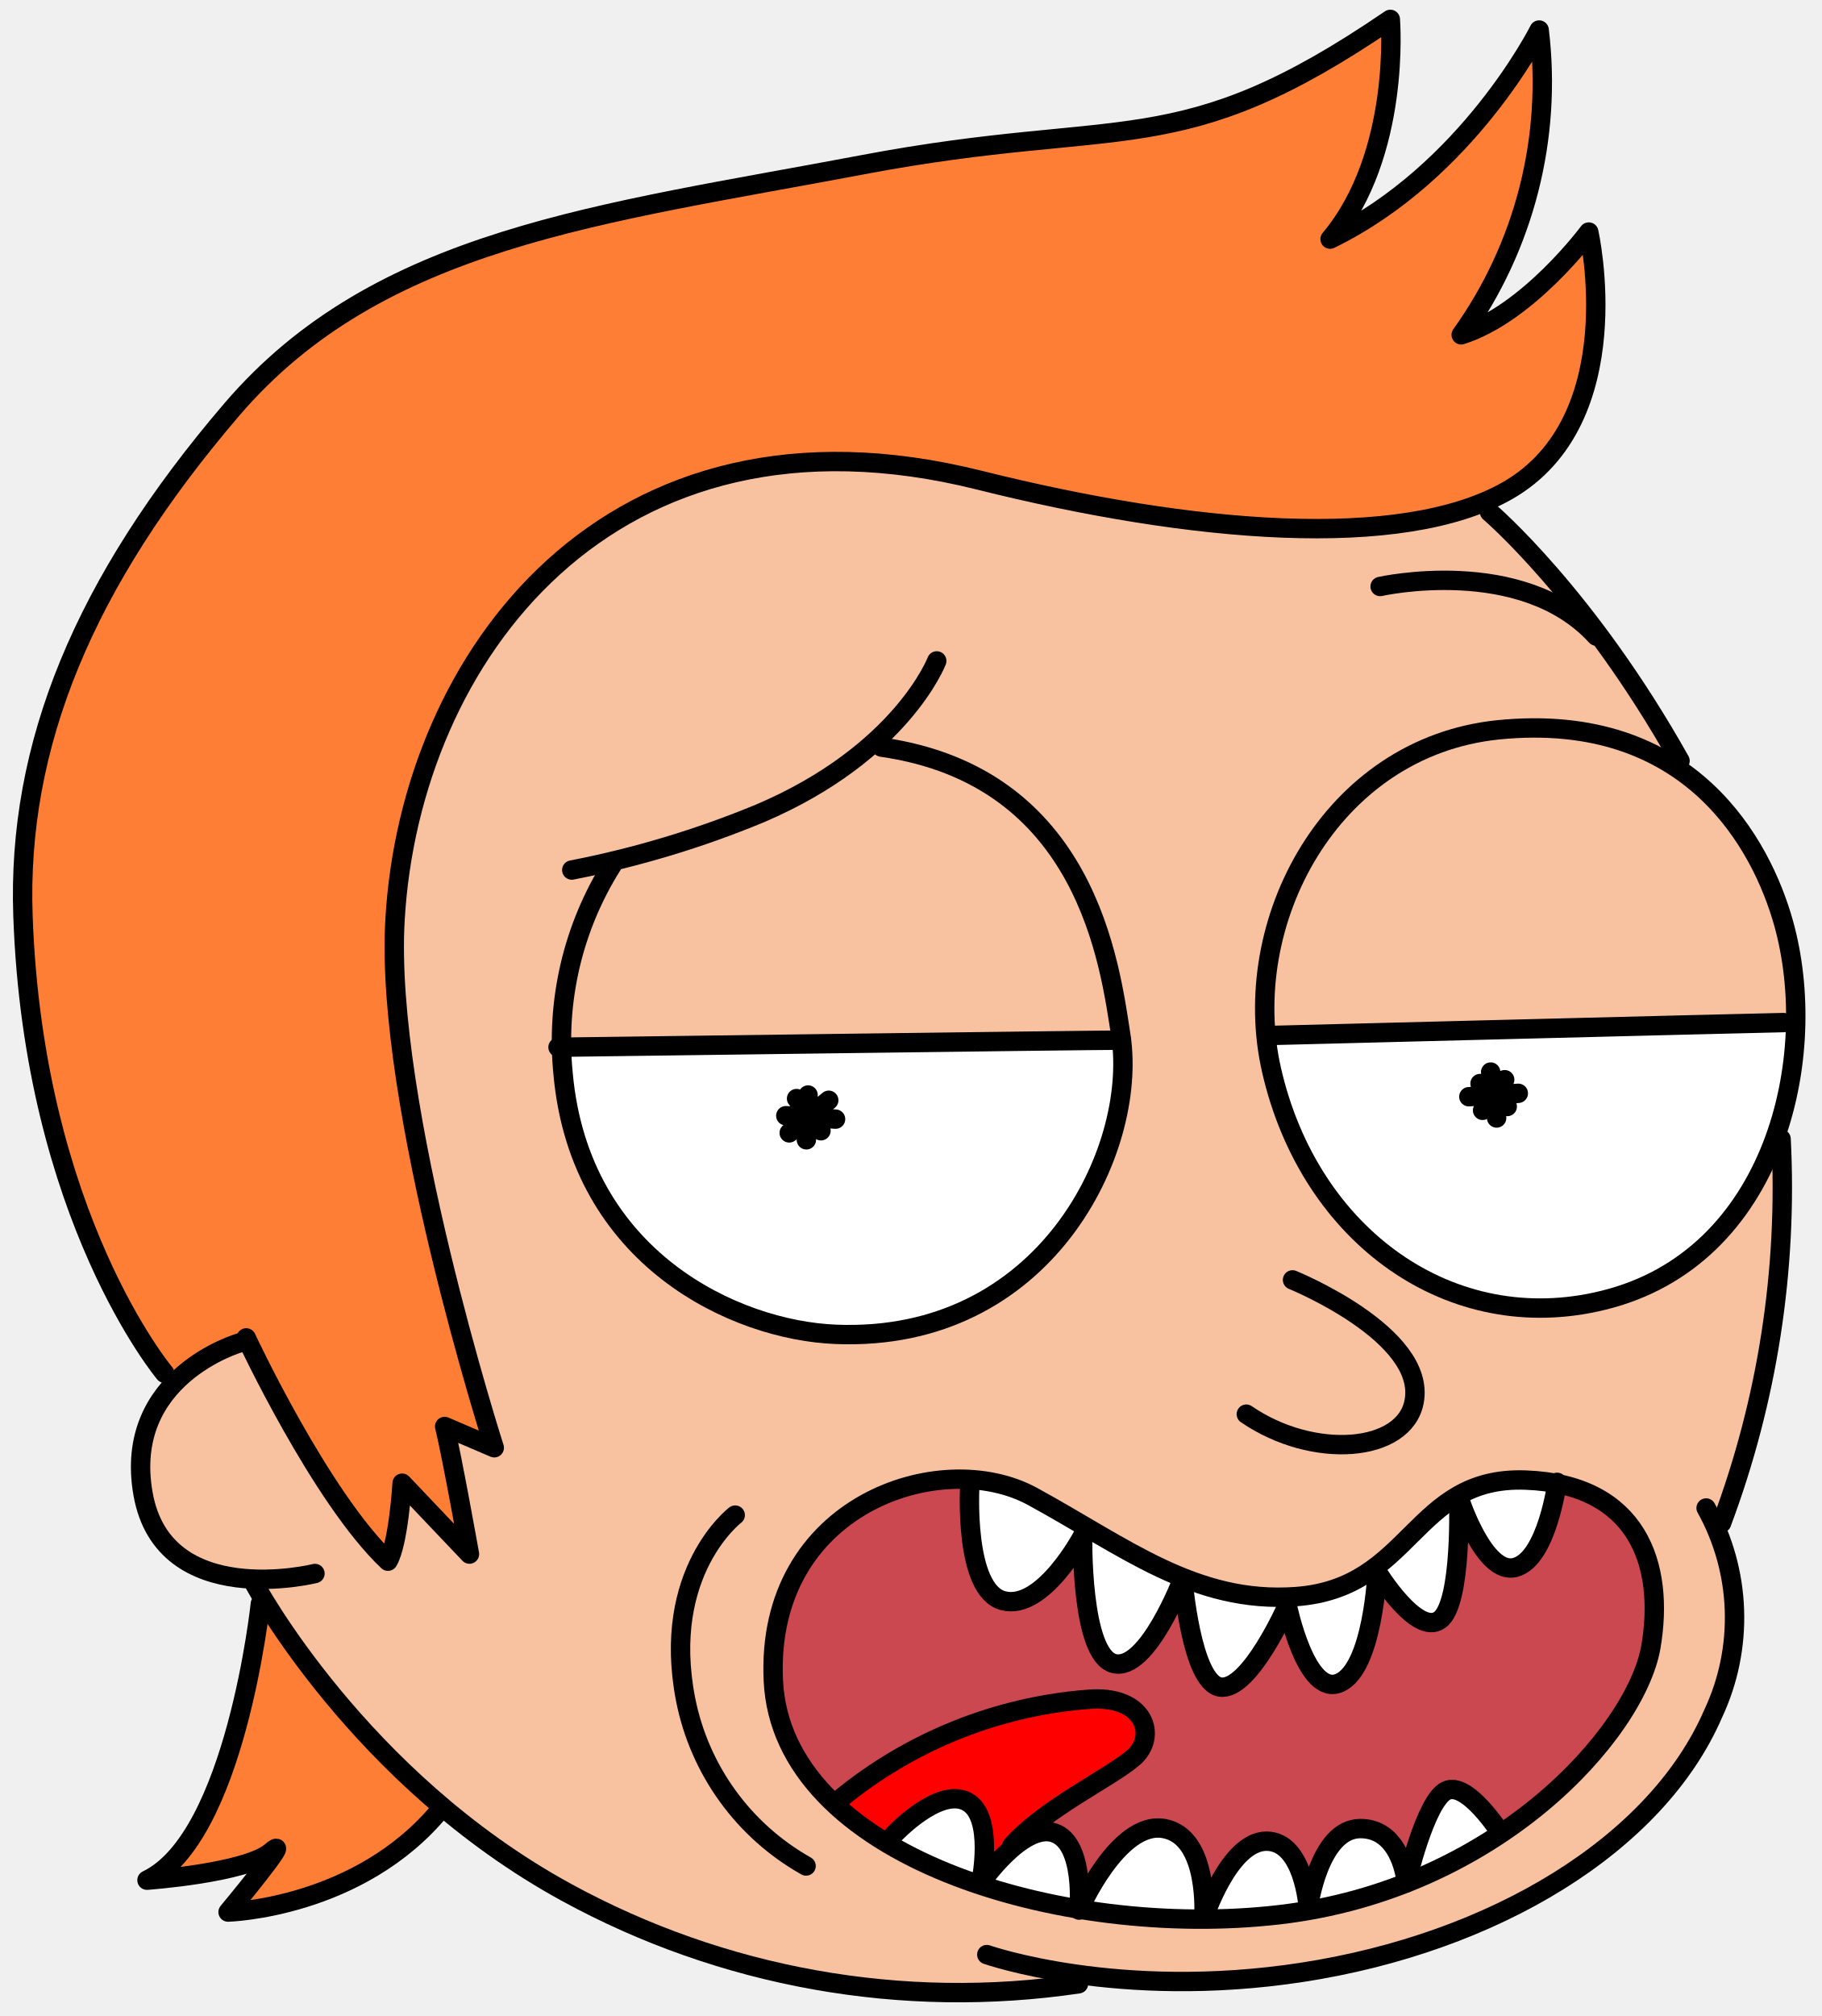
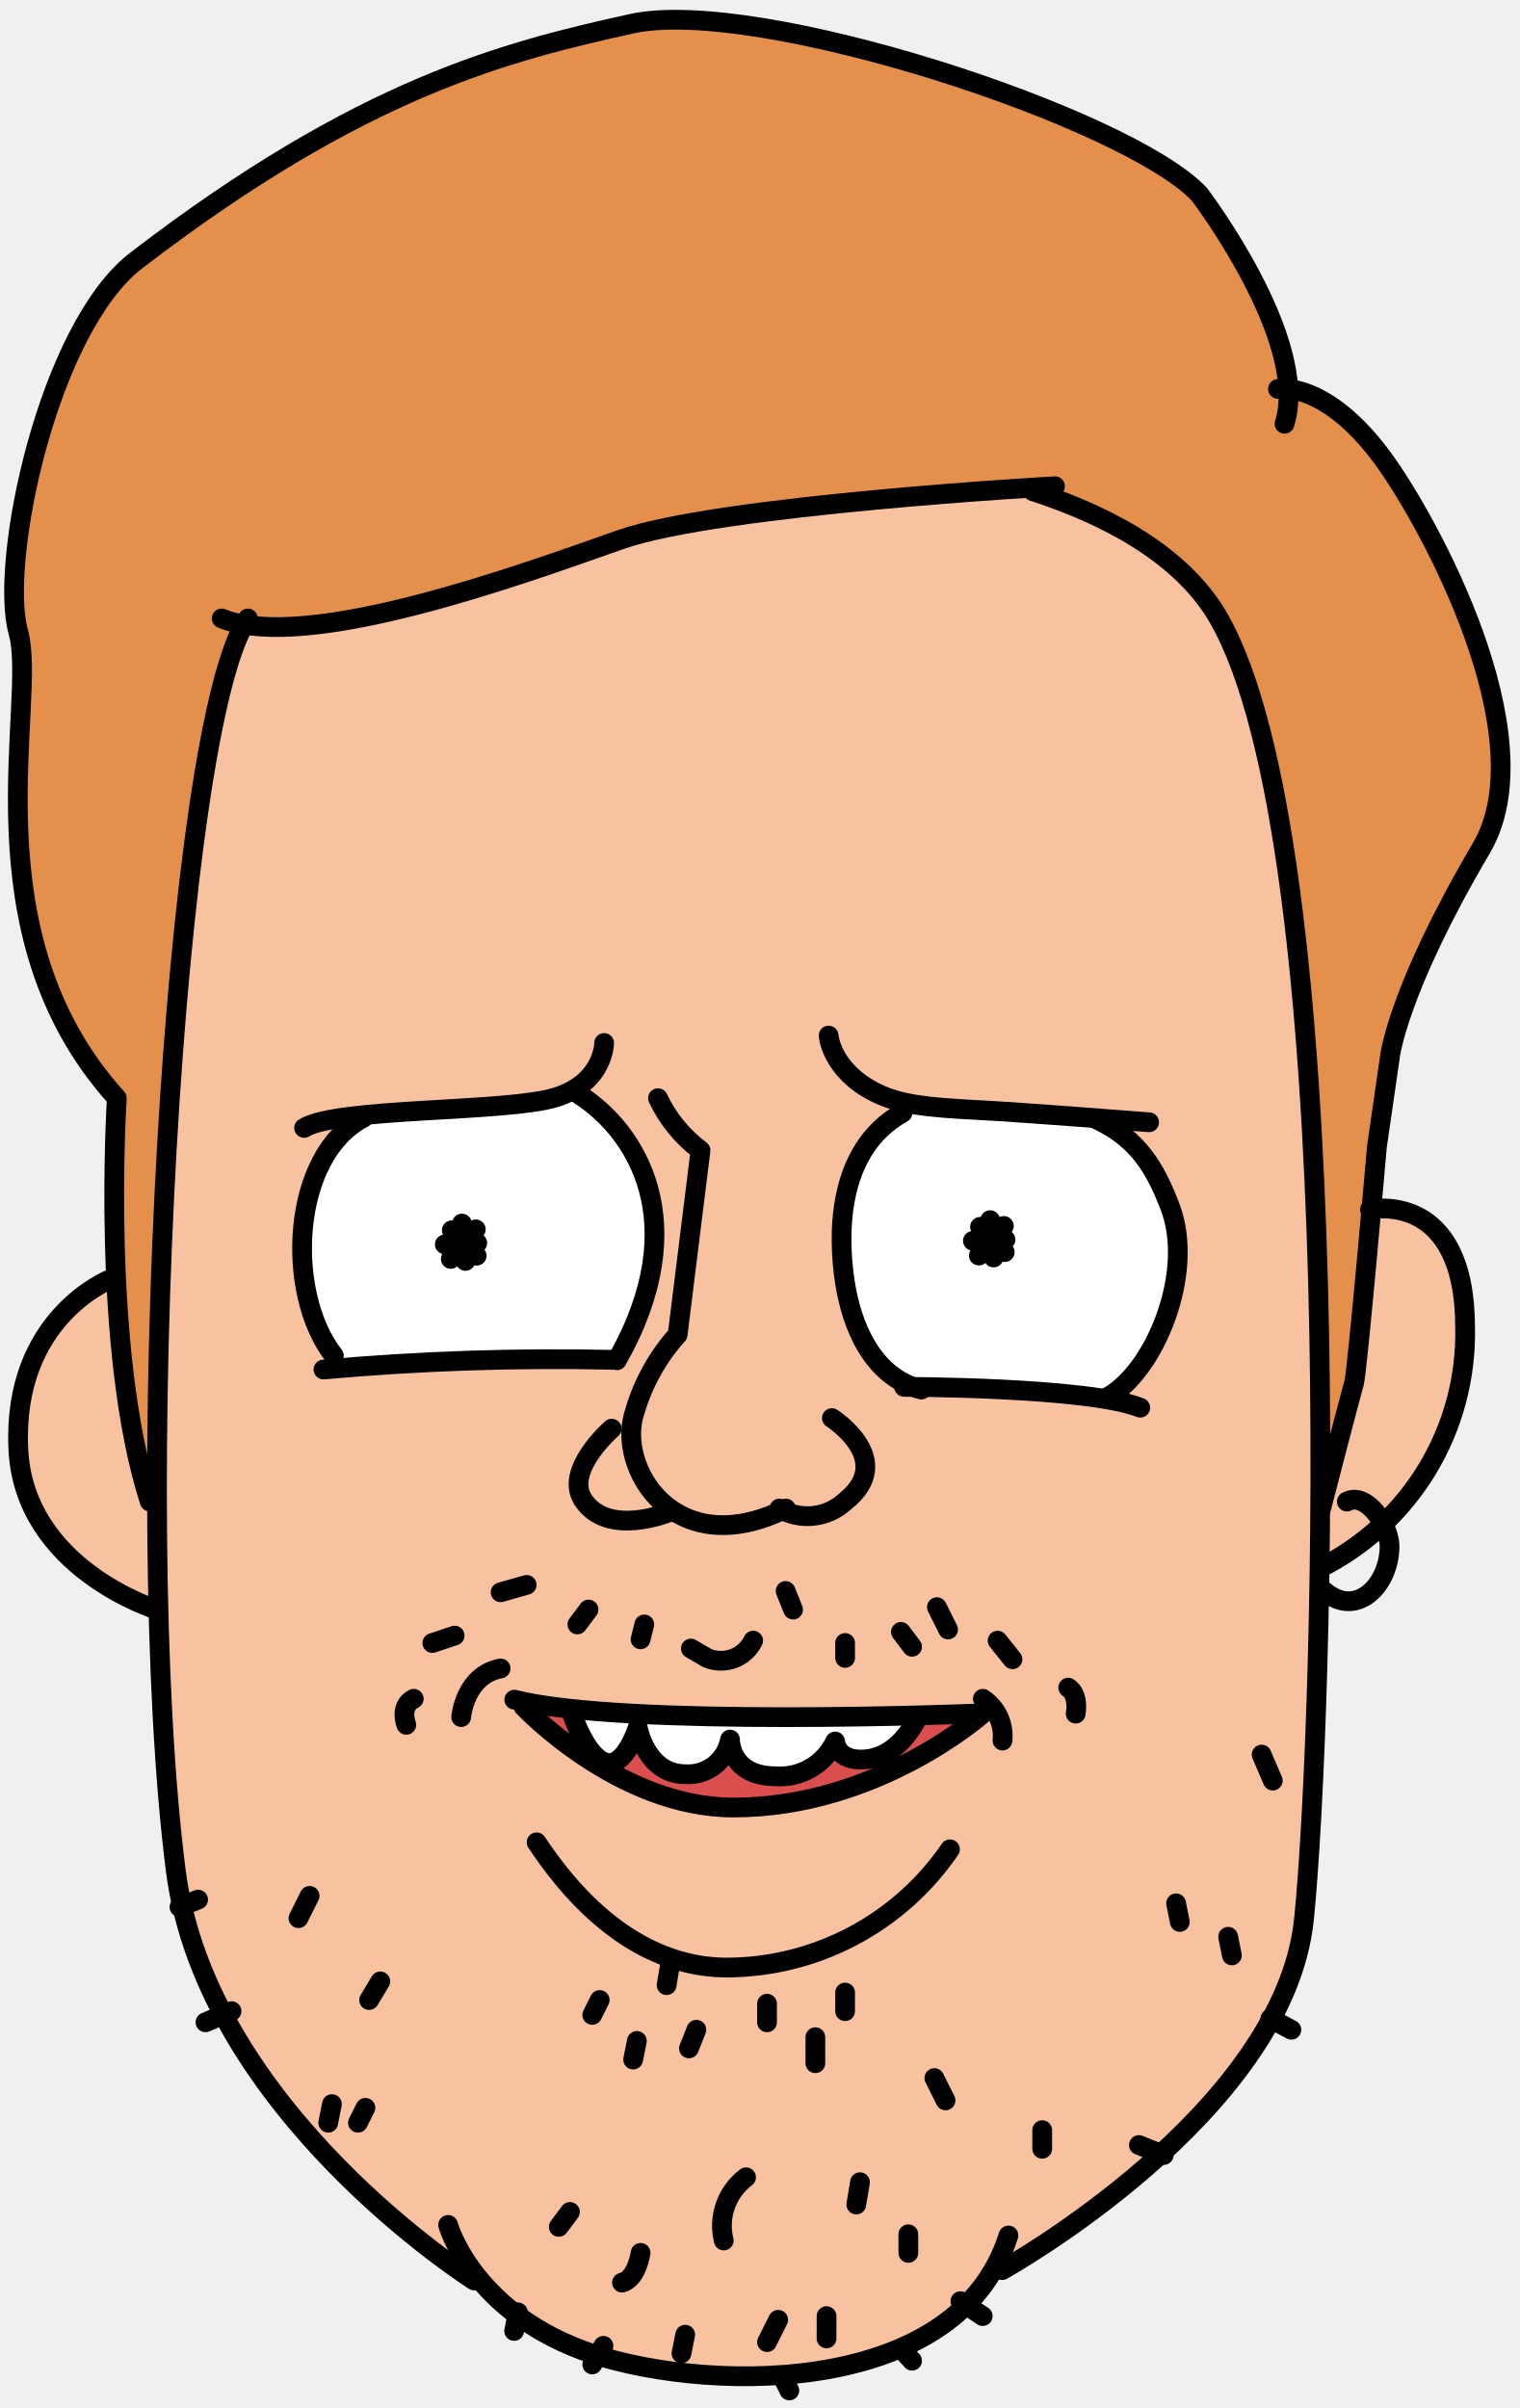
- <svg xmlns="http://www.w3.org/2000/svg" width="94" height="104" viewBox="0 0 94 104" fill="none">
-   <path d="M13.158 81.539C11.692 81.527 10.262 81.081 9.048 80.259C7.037 78.892 6.035 74.408 8.865 71.212C8.865 71.212 16.267 24.953 29.073 21.574C41.879 18.195 76.612 25.501 76.612 25.501C76.612 25.501 85.301 35.375 86.581 39.032C86.581 39.032 91.335 43.142 92.344 48.174C92.9 51.499 92.682 54.908 91.708 58.135C92.012 61.76 91.921 65.406 91.437 69.011C90.803 72.373 89.885 75.676 88.695 78.884C89.442 80.674 89.734 82.622 89.542 84.552C89.351 86.482 88.683 88.335 87.597 89.943C83.853 95.611 76.4 99.867 68.947 101.462C64.588 102.356 60.113 102.542 55.695 102.01C55.695 102.01 49.391 103.656 40.797 101.74C32.203 99.823 26.265 96.072 24.707 94.792C23.149 93.512 15.623 86.842 13.158 81.539Z" fill="#F8C2A0" />
-   <path d="M66.812 82.197C61.611 82.57 57.969 79.608 53.23 77.026C48.491 74.445 39.429 77.458 39.861 86.534C40.292 95.611 54.737 99.904 65.949 98.609C77.16 97.315 84.343 89.262 85.14 84.808C85.871 80.559 84.489 76.397 78.674 76.185C72.86 75.973 72.845 81.766 66.812 82.197Z" fill="#CB4850" />
-   <path d="M8.843 71.213C6.698 68.315 5.004 65.11 3.819 61.705C2.188 56.585 1.361 53.294 1.091 48.906C0.671 43.517 1.712 38.116 4.104 33.269C6.942 27.784 8.112 25.407 10.503 22.942C12.895 20.477 14.892 17.457 18.819 15.446C22.921 13.49 27.212 11.958 31.625 10.874C34.185 10.326 44.973 8.498 46.436 8.132C47.898 7.766 56.382 7.123 57.223 6.94C58.065 6.757 63.623 6.026 64.625 4.928C65.627 3.831 71.668 1.001 71.668 1.001C71.72 3.083 71.566 5.166 71.207 7.218C70.701 8.912 69.931 10.517 68.925 11.972C68.925 11.972 73.131 9.865 74.667 7.854C76.203 5.843 79.333 1.55 79.333 1.55C79.333 1.55 79.794 6.026 79.15 8.768C78.506 11.511 75.493 17.362 75.493 17.362C75.493 17.362 80.064 14.802 81.805 12.242C81.805 12.242 83.18 17.632 81.622 20.836C80.064 24.039 77.234 26.409 70.651 27.14C64.069 27.872 56.382 25.868 54.664 25.59C52.945 25.312 45.412 23.125 40.49 23.944C35.568 24.763 29.885 26.416 25.226 32.903C20.567 39.391 20.201 48.445 20.472 51.188C20.743 53.93 23.58 68.097 23.58 68.097L25.409 74.497L23.032 73.677L24.129 79.982L20.75 76.603L20.018 80.26C18.44 78.79 17.084 77.097 15.996 75.235C14.263 72.222 12.617 69.114 12.617 69.114L8.843 71.213Z" fill="#FF7E35" />
-   <path d="M28.912 54.149L58.043 53.783C58.043 53.783 58.043 59.758 54.876 63.781C51.709 67.804 43.049 71.095 35.736 66.582C33.623 65.274 31.885 63.441 30.689 61.263C29.493 59.084 28.881 56.634 28.912 54.149Z" fill="white" />
-   <path d="M65.239 53.659L92.541 52.686C92.541 52.686 92.454 59.195 89.857 62.194C86.69 65.851 82.053 69.873 73.16 65.975C66.57 63.079 65.239 53.659 65.239 53.659Z" fill="white" />
-   <path d="M50.063 76.273C51.221 76.339 52.347 76.672 53.354 77.246C54.817 78.16 58.598 80.537 59.695 80.961C60.792 81.385 64.574 82.482 66.153 82.482C67.953 82.371 69.675 81.713 71.09 80.595C72.37 79.557 74.257 77.487 75.296 77.063C76.334 76.639 78.645 75.966 80.232 76.456C80.057 77.591 79.793 78.711 79.442 79.805C79.105 80.35 78.587 80.758 77.98 80.961C77.98 80.961 76.393 80.471 75.603 78.094L75.361 78.767C75.361 78.767 75.054 83.397 74.264 83.645C73.475 83.894 71.215 81.268 71.215 81.268C71.215 81.268 70.666 84.742 70.176 85.598C69.686 86.454 69.079 87.119 68.223 86.695C67.368 86.271 66.336 83.097 66.336 83.097C65.739 84.316 65.002 85.462 64.142 86.512C63.983 86.689 63.779 86.819 63.552 86.889C63.325 86.96 63.083 86.967 62.852 86.911C62.621 86.855 62.41 86.737 62.24 86.57C62.071 86.403 61.95 86.194 61.889 85.964C61.648 85.232 60.917 82.065 60.917 82.065C60.495 82.936 60.006 83.772 59.454 84.567C58.964 85.115 57.867 86.395 56.953 85.481C56.038 84.567 55.731 79.813 55.731 79.813C55.731 79.813 54.452 81.7 53.479 82.131C52.506 82.563 51.526 82.987 50.612 81.524C49.697 80.061 50.063 76.273 50.063 76.273Z" fill="white" />
-   <path d="M43.174 92.912C44.543 91.901 45.966 90.966 47.438 90.111C49.87 89.019 52.431 88.24 55.059 87.792C56.887 87.609 58.408 87.792 58.774 88.582C58.89 88.792 58.961 89.024 58.984 89.263C59.007 89.502 58.98 89.743 58.906 89.971C58.832 90.199 58.712 90.41 58.554 90.59C58.395 90.77 58.201 90.915 57.984 91.018C56.828 91.749 53.72 93.702 52.989 94.674C52.233 95.579 51.419 96.434 50.553 97.234C50.553 97.234 44.512 95.106 43.174 92.912Z" fill="#FF0000" />
-   <path d="M45.675 94.981C45.675 94.981 47.079 93.153 48.111 92.97C49.142 92.787 50.305 92.787 50.546 93.826C50.686 94.672 50.706 95.534 50.605 96.386L51.094 96.51C51.094 96.51 52.067 94.989 52.981 94.682C53.896 94.374 55.051 94.682 55.3 95.596C55.48 96.42 55.603 97.256 55.666 98.097C55.666 98.097 57.07 95.596 57.86 95.113C58.65 94.63 60.054 93.65 61.209 95.055C61.925 96.066 62.268 97.293 62.182 98.529C62.656 97.624 63.186 96.749 63.769 95.91C64.318 95.237 65.598 94.389 66.512 95.545C67.081 96.331 67.418 97.261 67.484 98.229C67.484 98.229 68.216 94.996 69.371 94.572C69.834 94.368 70.357 94.349 70.834 94.519C71.31 94.689 71.703 95.035 71.931 95.486C72.267 95.929 72.477 96.455 72.538 97.007C72.538 97.007 73.211 95.055 73.394 94.206C73.577 93.358 74.367 92.319 74.981 92.378C75.596 92.436 77.358 94.513 77.358 94.513C74.963 95.968 72.405 97.134 69.737 97.987C65.897 99.088 61.874 99.399 57.911 98.902C54.327 98.331 50.853 97.966 45.675 94.981Z" fill="white" />
-   <path d="M8.309 96.568C9.482 95.337 10.468 93.94 11.235 92.421C11.966 90.593 13.553 82.307 13.553 82.307C13.553 82.307 18.549 90.352 22.571 93.277C21.525 94.8 20.094 96.019 18.424 96.81C16.367 97.692 14.191 98.266 11.966 98.514L14.16 95.588C12.314 96.369 10.309 96.704 8.309 96.568Z" fill="#FF7E35" />
-   <path d="M91.905 58.757C92.249 65.502 91.204 72.246 88.833 78.57" stroke="black" stroke-linecap="round" stroke-linejoin="round" />
-   <path d="M66.856 82.365C61.656 82.738 58.013 79.776 53.274 77.195C48.535 74.613 39.473 77.626 39.905 86.702C40.336 95.779 54.781 100.072 65.993 98.777C77.205 97.483 84.387 89.43 85.184 84.976C85.915 80.727 84.533 76.566 78.719 76.353C72.904 76.141 72.889 81.934 66.856 82.365Z" stroke="black" stroke-linecap="round" stroke-linejoin="round" />
-   <path d="M43.371 92.787C46.993 89.825 51.433 88.039 56.097 87.668C59.103 87.389 59.754 89.606 58.467 90.688C57.179 91.77 53.939 93.277 52.213 95.215" stroke="black" stroke-linecap="round" stroke-linejoin="round" />
-   <path d="M50.041 76.653C50.041 76.653 49.719 82.043 51.767 82.577C53.815 83.111 55.863 79.235 55.863 79.235C55.863 79.235 55.753 85.378 57.479 85.817C59.205 86.256 61.034 81.429 61.034 81.429C61.034 81.429 61.465 86.819 62.972 87.031C64.479 87.243 66.424 82.826 66.424 82.826C66.424 82.826 67.397 87.572 69.123 86.812C70.849 86.051 71.061 81.085 71.061 81.085C71.061 81.085 73.109 84.427 74.294 83.564C75.478 82.701 75.266 77.202 75.266 77.202C75.266 77.202 76.561 81.297 78.192 80.858C79.823 80.42 80.349 76.47 80.349 76.47" stroke="black" stroke-linecap="round" stroke-linejoin="round" />
-   <path d="M77.416 94.543C77.416 94.543 75.691 91.844 74.615 92.385C73.54 92.926 72.567 97.132 72.567 97.132C72.567 97.132 72.348 94.331 70.198 94.331C68.048 94.331 67.507 98.426 67.507 98.426C67.507 98.426 67.287 94.982 65.349 94.982C63.411 94.982 62.116 98.968 62.116 98.968C62.116 98.968 62.438 94.762 60.068 94.331C57.699 93.899 55.68 98.536 55.68 98.536C55.68 98.536 56.002 95.084 54.386 94.55C52.769 94.016 50.612 97.139 50.612 97.139C50.612 97.139 51.343 93.687 49.88 92.934C48.418 92.18 46.106 94.66 46.106 94.66" stroke="black" stroke-linecap="round" stroke-linejoin="round" />
-   <path d="M37.937 78.16C37.937 78.16 34.097 81.085 35.377 87.668C35.731 89.464 36.47 91.163 37.543 92.646C38.616 94.13 39.998 95.363 41.594 96.261" stroke="black" stroke-linecap="round" stroke-linejoin="round" />
-   <path d="M88.036 77.794C88.933 79.406 89.434 81.209 89.497 83.052C89.561 84.896 89.185 86.729 88.402 88.399C85.476 95.164 77.087 100.225 67.192 101.746C57.684 103.209 50.919 100.832 50.919 100.832" stroke="black" stroke-linecap="round" stroke-linejoin="round" />
-   <path d="M12.368 69.274C12.368 69.274 6.313 71.007 7.381 77.063C8.448 83.119 16.252 81.173 16.252 81.173" stroke="black" stroke-linecap="round" stroke-linejoin="round" />
-   <path d="M45.485 38.541C56.09 40.055 57.267 49.731 57.845 53.476C58.708 59.327 53.947 69.274 43.13 68.835C37.937 68.63 29.929 64.937 29.058 55.414C28.674 51.637 29.565 47.839 31.589 44.627" stroke="black" stroke-linecap="round" stroke-linejoin="round" />
-   <path d="M65.612 55.202C63.879 47.625 68.64 38.534 77.314 37.649C87.283 36.654 90.918 43.654 92.029 47.603C93.975 54.529 91.598 64.914 82.726 67.079C74.908 69.01 67.58 63.81 65.612 55.202Z" stroke="black" stroke-linecap="round" stroke-linejoin="round" />
-   <path d="M66.695 66.026C66.695 66.026 73.621 68.842 72.97 72.302C72.48 74.934 67.777 75.329 64.31 72.953" stroke="black" stroke-linecap="round" stroke-linejoin="round" />
-   <path d="M41.697 56.489L41.609 58.8" stroke="black" stroke-linecap="round" stroke-linejoin="round" />
-   <path d="M43.115 57.733L40.548 57.557" stroke="black" stroke-linecap="round" stroke-linejoin="round" />
-   <path d="M42.764 56.76L40.724 58.442" stroke="black" stroke-linecap="round" stroke-linejoin="round" />
-   <path d="M42.362 58.332L41.104 56.672" stroke="black" stroke-linecap="round" stroke-linejoin="round" />
-   <path d="M77.227 57.674L76.919 55.305" stroke="black" stroke-linecap="round" stroke-linejoin="round" />
-   <path d="M78.345 56.401L75.793 56.577" stroke="black" stroke-linecap="round" stroke-linejoin="round" />
-   <path d="M77.643 55.699L76.502 57.279" stroke="black" stroke-linecap="round" stroke-linejoin="round" />
-   <path d="M76.371 55.897L77.775 57.082" stroke="black" stroke-linecap="round" stroke-linejoin="round" />
-   <path d="M55.651 102.339C46.564 103.685 37.286 102.028 29.227 97.621C18.512 91.77 13.136 81.714 13.136 81.714" stroke="black" stroke-linecap="round" stroke-linejoin="round" />
-   <path d="M76.861 26.416C76.861 26.416 81.892 30.694 86.69 39.251" stroke="black" stroke-linecap="round" stroke-linejoin="round" />
-   <path d="M28.795 54.024C28.795 54.024 56.163 53.659 57.867 53.659" stroke="black" stroke-linecap="round" stroke-linejoin="round" />
-   <path d="M65.546 53.417C65.546 53.417 88.994 52.817 92.022 52.752" stroke="black" stroke-linecap="round" stroke-linejoin="round" />
-   <path d="M48.337 34.095C48.337 34.095 46.516 38.849 39.224 41.957C36.091 43.256 32.834 44.236 29.504 44.883" stroke="black" stroke-linecap="round" stroke-linejoin="round" />
-   <path d="M71.215 30.255C71.215 30.255 78.528 28.609 82.368 32.815" stroke="black" stroke-linecap="round" stroke-linejoin="round" />
-   <path d="M12.705 69.018C12.705 69.018 16.545 77.246 20.019 80.537C20.567 79.623 20.75 76.514 20.75 76.514L24.224 80.171C24.224 80.171 23.31 75.051 22.944 73.589L25.504 74.686C25.504 74.686 19.814 56.95 20.384 47.442C21.16 33.934 31.413 19.986 50.532 24.77C61.502 27.512 72.304 28.427 77.775 25.318C84.175 21.661 81.981 11.971 81.981 11.971C81.981 11.971 78.872 16.176 75.398 17.273C78.66 12.72 80.095 7.109 79.421 1.549C79.421 1.549 75.764 8.862 68.633 12.336C72.312 7.948 71.741 1 71.741 1C60.771 8.497 58.05 5.937 44.52 8.497C30.989 11.056 19.55 12.27 11.973 21.113C4.294 30.072 0.871 38.483 1.186 47.259C1.734 62.801 8.5 70.846 8.5 70.846" stroke="black" stroke-linecap="round" stroke-linejoin="round" />
-   <path d="M13.436 82.731C13.436 82.731 12.156 94.799 7.585 96.993C7.585 96.993 12.705 96.627 13.985 95.53C15.265 94.433 11.769 98.638 11.769 98.638C11.769 98.638 18.534 98.456 22.739 93.336" stroke="black" stroke-linecap="round" stroke-linejoin="round" />
+ <svg xmlns="http://www.w3.org/2000/svg" width="77" height="122" viewBox="0 0 77 122" fill="none">
+   <path d="M9.973 99.512C8.828 96.882 8.466 93.86 8.338 89.964C8.21 86.068 8.21 68.614 8.089 65.721C7.969 62.827 8.625 51.282 9.092 48.644C9.559 46.006 10.35 39.224 10.727 37.34C11.104 35.456 12.234 31.688 12.234 31.688C12.234 31.688 15.754 32.193 18.014 31.439C20.275 30.686 25.302 29.306 25.302 29.306C27.008 28.968 28.688 28.508 30.328 27.927C32.01 27.159 33.782 26.609 35.603 26.292C37.352 26.036 44.797 25.282 44.797 25.282L52.462 24.777C52.462 24.777 57.36 26.79 58.242 27.543C59.123 28.297 62.01 30.686 62.635 32.818C63.261 34.951 64.519 39.849 64.896 41.108C65.501 44.517 65.921 47.956 66.154 51.41C66.154 52.668 66.659 60.453 66.659 60.453L67.036 73.89L66.787 83.814C66.787 83.814 66.411 92.609 66.411 93.988C66.411 95.367 65.785 100.266 64.399 102.278C63.012 104.29 60.005 108.435 58.995 109.188C57.986 109.942 50.329 115.217 50.329 115.217C50.329 115.217 48.196 118.36 45.679 118.985C43.162 119.611 39.65 120.997 34.88 120.244C30.11 119.49 28.098 118.736 24.081 115.473C24.081 115.473 16.417 109.949 14.412 106.935C12.408 103.921 11.232 102.398 9.973 99.512Z" fill="#F8C2A0" />
+   <path d="M4.322 79.79C4.322 79.79 1.307 76.904 1.307 75.894C1.307 74.884 0.305 72.752 1.556 69.489C2.807 66.225 4.442 65.344 5.829 64.839L6.364 69.865L7.246 75.389L7.871 76.143L7.999 81.546C6.718 81.084 5.486 80.496 4.322 79.79Z" fill="#F8C2A0" />
+   <path d="M66.999 75.774L68.506 69.873L69.666 61.327C70.812 61.336 71.935 61.64 72.929 62.209C74.188 63.091 74.813 67.733 73.811 70.37C72.809 73.008 72.809 75.397 69.666 77.401L67.029 79.414L66.999 75.774Z" fill="#F8C2A0" />
+   <path d="M17.004 69.241C15.963 67.587 15.409 65.672 15.407 63.717C15.278 60.198 16.409 57.937 18.172 56.686L22.189 56.181L26.711 55.932C27.536 55.784 28.339 55.531 29.099 55.179C29.099 55.179 31.488 57.063 31.986 58.065C32.849 60.083 33.193 62.285 32.988 64.471C32.65 66.043 32.01 67.535 31.104 68.864L23.696 68.992L17.004 69.241Z" fill="white" />
+   <path d="M45.898 70.123C45.898 70.123 43.637 68.616 43.132 67.109C42.627 65.602 42.13 62.459 42.755 60.326C43.381 58.194 45.393 56.31 46.146 56.181C47.067 56.116 47.991 56.116 48.912 56.181L56.199 56.807C56.199 56.807 58.965 59.196 59.342 61.2C59.719 63.205 59.47 66.476 58.46 68.111C57.764 69.187 56.919 70.159 55.951 70.997C55.951 70.997 52.333 70.123 50.826 70.244C49.182 70.291 47.537 70.251 45.898 70.123Z" fill="white" />
+   <path d="M26.425 86.445L28.934 86.573C28.934 86.573 39.108 87.078 40.615 86.95C42.122 86.822 49.153 86.822 49.153 86.822C48.826 87.284 48.447 87.706 48.023 88.081C47.518 88.457 42.499 91.223 41.112 91.223C39.726 91.223 36.462 92.105 33.071 90.846C29.68 89.588 26.425 86.445 26.425 86.445Z" fill="#DA4F4D" />
+   <path d="M46.357 86.882C46.357 86.882 45.528 88.842 43.75 89.015C42.243 89.158 42.182 88.111 42.182 88.111C41.918 88.676 41.488 89.147 40.95 89.462C40.411 89.777 39.79 89.921 39.168 89.874C36.839 89.874 36.854 88.013 36.854 88.013C36.759 88.532 36.476 88.999 36.059 89.322C35.642 89.646 35.12 89.805 34.593 89.769C32.596 89.769 32.182 87.403 32.182 87.403C32.182 87.403 31.519 89.52 30.517 89.166C29.514 88.812 28.851 86.702 28.851 86.702C28.851 86.702 35.935 87.207 37.819 87.207C39.703 87.207 46.357 86.882 46.357 86.882Z" fill="white" />
+   <path d="M7.962 75.895C6.952 74.041 6.392 71.976 6.327 69.866C6.199 67.854 5.702 60.695 5.702 60.695V55.419C5.702 55.419 1.934 51.403 1.557 47.13C1.18 42.857 0.803 39.217 0.803 39.217L1.09 33.444C0.888 32.115 0.805 30.771 0.841 29.428C0.969 27.921 1.971 22.645 2.348 20.889C3.023 18.489 4.129 16.232 5.611 14.228C6.742 12.969 12.394 9.457 13.396 8.704C16.305 6.957 19.326 5.403 22.439 4.054C23.441 3.805 31.106 1.168 32.613 1.04C34.12 0.911 40.744 1.288 41.874 1.921C43.005 2.554 49.915 4.182 51.294 4.808C52.674 5.433 58.831 8.199 60.089 9.329C61.348 10.46 63.48 14.1 63.985 15.109C64.608 16.633 64.999 18.241 65.146 19.88C65.146 19.88 66.902 19.88 67.655 20.633C68.409 21.387 71.046 24.024 71.423 25.027C71.8 26.029 73.933 30.551 74.438 31.681C75.127 33.692 75.674 35.75 76.073 37.838C76.201 38.72 76.073 41.983 74.814 43.362C73.556 44.741 71.8 49.519 71.8 49.519L70.541 52.782L69.667 61.328L68.537 69.866L67.03 75.767L66.781 65.465C66.781 65.465 66.156 54.538 66.028 52.654C65.899 50.77 65.522 44.613 64.897 42.103C64.272 39.594 63.013 33.565 62.388 32.306C61.147 30.331 59.522 28.624 57.61 27.288C55.986 26.274 54.261 25.433 52.463 24.778L40.782 25.78L33.374 26.783L25.958 29.172C25.958 29.172 19.048 31.432 18.046 31.432C17.043 31.432 12.265 31.681 12.265 31.681C11.459 33.889 10.829 36.156 10.382 38.463C10.005 41.101 8.746 52.405 8.746 52.405L8.121 64.711L7.962 75.895Z" fill="#E48F4C" />
+   <path d="M23.403 61.991L23.584 63.883" stroke="black" stroke-linecap="round" stroke-linejoin="round" />
+   <path d="M22.536 63.045L24.18 62.977" stroke="black" stroke-linecap="round" stroke-linejoin="round" />
+   <path d="M22.89 62.331L24.149 63.62" stroke="black" stroke-linecap="round" stroke-linejoin="round" />
+   <path d="M22.838 63.784L24.104 62.284" stroke="black" stroke-linecap="round" stroke-linejoin="round" />
+   <path d="M50.163 61.817L50.337 63.71" stroke="black" stroke-linecap="round" stroke-linejoin="round" />
+   <path d="M49.289 62.865L50.94 62.805" stroke="black" stroke-linecap="round" stroke-linejoin="round" />
+   <path d="M49.65 62.157L50.902 63.438" stroke="black" stroke-linecap="round" stroke-linejoin="round" />
+   <path d="M49.59 63.612L50.857 62.111" stroke="black" stroke-linecap="round" stroke-linejoin="round" />
+   <path d="M52.334 24.89C56.659 26.291 60.088 28.424 61.746 31.333C68.393 42.961 67.067 87.356 66.064 97.22C65.062 107.085 50.774 115.013 50.774 115.013" stroke="black" stroke-linecap="round" stroke-linejoin="round" />
+   <path d="M24.028 115.541C24.028 115.541 10.463 106.981 8.903 94.757C6.575 76.437 8.805 36.73 12.558 31.334" stroke="black" stroke-linecap="round" stroke-linejoin="round" />
+   <path d="M65.077 21.47C66.403 17.242 60.759 9.842 60.759 9.842C57.104 5.961 38.324 -0.204 31.986 1.205C25.648 2.615 18.376 4.393 6.914 13.188C2.43 16.624 -0.065 28.508 0.93 32.035C1.925 35.562 -1.73 47.19 5.919 55.638C5.919 55.638 5.09 68.321 7.584 76.076" stroke="black" stroke-linecap="round" stroke-linejoin="round" />
+   <path d="M69.403 61.282C69.403 61.282 74.226 60.227 74.226 67.273C74.277 69.782 73.618 72.255 72.325 74.406C71.032 76.556 69.156 78.298 66.916 79.428" stroke="black" stroke-linecap="round" stroke-linejoin="round" />
+   <path d="M68.234 76.077C69.229 75.55 70.397 77.313 70.397 78.338C70.397 80.275 68.739 82.038 67.074 80.599" stroke="black" stroke-linecap="round" stroke-linejoin="round" />
+   <path d="M22.702 112.724C22.702 112.724 23.862 116.952 29.484 119.069C35.106 121.187 48.43 121.715 51.09 113.259" stroke="black" stroke-linecap="round" stroke-linejoin="round" />
+   <path d="M36.666 113.514C36.52 112.928 36.55 112.312 36.75 111.743C36.951 111.173 37.315 110.675 37.797 110.311" stroke="black" stroke-linecap="round" stroke-linejoin="round" />
+   <path d="M64.745 19.706C64.745 19.706 67.141 19.246 70.065 23.233C72.394 26.406 78.355 37.325 75.054 42.962C70.796 50.182 70.419 53.528 70.419 53.528L69.756 58.11C69.756 58.11 68.762 69.557 68.596 70.092C68.43 70.627 66.93 76.437 66.93 76.437" stroke="black" stroke-linecap="round" stroke-linejoin="round" />
+   <path d="M49.319 86.821C49.319 86.821 31.7 87.53 26.055 86.113" stroke="black" stroke-linecap="round" stroke-linejoin="round" />
+   <path d="M49.794 86.068C50.137 86.297 50.411 86.615 50.586 86.988C50.762 87.361 50.831 87.775 50.788 88.186" stroke="black" stroke-linecap="round" stroke-linejoin="round" />
+   <path d="M25.362 84.53C23.531 84.885 23.365 86.995 23.365 86.995" stroke="black" stroke-linecap="round" stroke-linejoin="round" />
+   <path d="M49.786 86.822C49.786 86.822 44.466 91.577 37.156 91.577C31.315 91.577 26.523 86.468 26.523 86.468" stroke="black" stroke-linecap="round" stroke-linejoin="round" />
+   <path d="M39.816 76.43C34.164 79.248 31.172 74.312 32.167 71.493C32.589 70.057 33.328 68.733 34.33 67.62L35.49 58.283C34.566 57.591 33.826 56.682 33.335 55.638" stroke="black" stroke-linecap="round" stroke-linejoin="round" />
+   <path d="M42.145 71.847C42.145 71.847 45.468 73.965 42.808 76.075C42.365 76.483 41.803 76.738 41.205 76.801C40.606 76.865 40.003 76.735 39.485 76.429" stroke="black" stroke-linecap="round" stroke-linejoin="round" />
+   <path d="M30.991 72.383C30.991 72.383 28.572 74.478 29.537 75.985C30.811 77.929 33.953 76.595 33.953 76.595" stroke="black" stroke-linecap="round" stroke-linejoin="round" />
+   <path d="M55.604 56.74C57.647 57.704 58.521 59.166 59.274 61.133C60.578 64.525 58.445 69.551 56.072 70.802" stroke="black" stroke-linecap="round" stroke-linejoin="round" />
+   <path d="M46.674 70.401C44.142 69.738 43.139 67.101 42.808 64.983C42.446 62.662 42.341 58.269 45.724 56.377" stroke="black" stroke-linecap="round" stroke-linejoin="round" />
+   <path d="M16.914 68.684C14.419 65.488 14.751 58.533 18.421 56.626" stroke="black" stroke-linecap="round" stroke-linejoin="round" />
+   <path d="M29.348 55.464C32.144 57.235 35.249 61.87 31.255 68.916" stroke="black" stroke-linecap="round" stroke-linejoin="round" />
+   <path d="M16.387 69.385C21.275 68.948 26.183 68.784 31.09 68.895" stroke="black" stroke-linecap="round" stroke-linejoin="round" />
+   <path d="M53.449 24.635C53.449 24.635 36.425 25.584 31.436 27.34C26.447 29.096 15.558 33.09 11.232 31.334" stroke="black" stroke-linecap="round" stroke-linejoin="round" />
+   <path d="M5.61 64.802C5.61 64.802 0.599 66.739 0.93 73.439C1.224 79.467 7.909 81.54 7.909 81.54" stroke="black" stroke-linecap="round" stroke-linejoin="round" />
+   <path d="M48.128 93.694C46.871 95.534 45.185 97.041 43.216 98.085C41.246 99.129 39.053 99.678 36.824 99.685C33.81 99.685 30.343 98.103 27.186 93.34" stroke="black" stroke-linecap="round" stroke-linejoin="round" />
+   <path d="M46.486 87.003C46.486 87.003 45.657 88.962 43.878 89.135C42.371 89.278 42.311 88.231 42.311 88.231C42.046 88.795 41.615 89.266 41.077 89.581C40.539 89.896 39.918 90.04 39.296 89.994C36.968 89.994 36.983 88.133 36.983 88.133C36.888 88.653 36.605 89.119 36.188 89.442C35.77 89.766 35.249 89.925 34.722 89.889C32.725 89.889 32.31 87.523 32.31 87.523C32.31 87.523 31.647 89.64 30.645 89.286C29.643 88.932 28.98 86.822 28.98 86.822" stroke="black" stroke-linecap="round" stroke-linejoin="round" />
+   <path d="M45.8 70.265C45.8 70.265 55.107 70.265 57.767 71.32" stroke="black" stroke-linecap="round" stroke-linejoin="round" />
+   <path d="M38.158 83.122C37.955 83.538 37.601 83.861 37.169 84.025C36.736 84.189 36.257 84.181 35.829 84.004L35.001 83.522" stroke="black" stroke-linecap="round" stroke-linejoin="round" />
+   <path d="M30.607 52.843C30.607 52.843 30.607 54.855 28.12 55.608C25.633 56.362 17.095 56.106 15.407 57.146" stroke="black" stroke-linecap="round" stroke-linejoin="round" />
+   <path d="M41.979 52.466C41.979 52.466 42.1 54.222 44.353 55.353C45.551 55.956 46.96 56.106 49.447 56.234C51.934 56.362 58.219 56.86 58.219 56.86" stroke="black" stroke-linecap="round" stroke-linejoin="round" />
+   <path d="M52.8 107.923V108.867" stroke="black" stroke-linecap="round" stroke-linejoin="round" />
+   <path d="M46.018 113.198V114.142" stroke="black" stroke-linecap="round" stroke-linejoin="round" />
+   <path d="M28.875 112.067L28.309 112.823" stroke="black" stroke-linecap="round" stroke-linejoin="round" />
+   <path d="M16.817 106.604L16.628 107.547" stroke="black" stroke-linecap="round" stroke-linejoin="round" />
+   <path d="M15.686 96.053L15.121 97.184" stroke="black" stroke-linecap="round" stroke-linejoin="round" />
+   <path d="M10.036 96.242L9.092 96.619" stroke="black" stroke-linecap="round" stroke-linejoin="round" />
+   <path d="M18.513 106.792L18.135 107.548" stroke="black" stroke-linecap="round" stroke-linejoin="round" />
+   <path d="M43.569 110.561L43.381 111.692" stroke="black" stroke-linecap="round" stroke-linejoin="round" />
+   <path d="M47.337 105.285L47.903 106.416" stroke="black" stroke-linecap="round" stroke-linejoin="round" />
+   <path d="M41.874 117.344V118.475" stroke="black" stroke-linecap="round" stroke-linejoin="round" />
+   <path d="M38.859 118.662L39.425 117.531" stroke="black" stroke-linecap="round" stroke-linejoin="round" />
+   <path d="M34.526 119.229L34.714 118.285" stroke="black" stroke-linecap="round" stroke-linejoin="round" />
+   <path d="M30.004 119.794L30.571 118.85" stroke="black" stroke-linecap="round" stroke-linejoin="round" />
+   <path d="M26.048 118.097L26.237 117.153" stroke="black" stroke-linecap="round" stroke-linejoin="round" />
+   <path d="M46.208 119.605L45.641 118.978" stroke="black" stroke-linecap="round" stroke-linejoin="round" />
+   <path d="M39.99 121.113L39.612 120.358" stroke="black" stroke-linecap="round" stroke-linejoin="round" />
+   <path d="M49.787 117.343L48.656 116.589" stroke="black" stroke-linecap="round" stroke-linejoin="round" />
+   <path d="M58.958 109.182L57.699 108.677" stroke="black" stroke-linecap="round" stroke-linejoin="round" />
+   <path d="M42.815 83.997V83.242" stroke="black" stroke-linecap="round" stroke-linejoin="round" />
+   <path d="M42.815 100.952V101.896" stroke="black" stroke-linecap="round" stroke-linejoin="round" />
+   <path d="M38.859 101.517V102.461" stroke="black" stroke-linecap="round" stroke-linejoin="round" />
+   <path d="M30.382 101.329L30.004 102.084" stroke="black" stroke-linecap="round" stroke-linejoin="round" />
+   <path d="M33.961 99.445L33.772 100.576" stroke="black" stroke-linecap="round" stroke-linejoin="round" />
+   <path d="M35.28 102.836L34.903 103.78" stroke="black" stroke-linecap="round" stroke-linejoin="round" />
+   <path d="M29.25 82.302L29.817 81.546" stroke="black" stroke-linecap="round" stroke-linejoin="round" />
+   <path d="M26.681 80.296L25.362 80.673" stroke="black" stroke-linecap="round" stroke-linejoin="round" />
+   <path d="M45.641 82.678L46.208 83.433" stroke="black" stroke-linecap="round" stroke-linejoin="round" />
+   <path d="M50.54 83.122L51.295 84.066" stroke="black" stroke-linecap="round" stroke-linejoin="round" />
+   <path d="M47.465 81.426L48.031 82.557" stroke="black" stroke-linecap="round" stroke-linejoin="round" />
+   <path d="M39.801 80.606L40.179 81.549" stroke="black" stroke-linecap="round" stroke-linejoin="round" />
+   <path d="M32.642 82.301L32.453 83.056" stroke="black" stroke-linecap="round" stroke-linejoin="round" />
+   <path d="M59.583 96.43L59.772 97.374" stroke="black" stroke-linecap="round" stroke-linejoin="round" />
+   <path d="M62.41 99.069L62.221 98.126" stroke="black" stroke-linecap="round" stroke-linejoin="round" />
+   <path d="M19.267 100.387L18.7 101.331" stroke="black" stroke-linecap="round" stroke-linejoin="round" />
+   <path d="M63.916 88.895L64.482 90.215" stroke="black" stroke-linecap="round" stroke-linejoin="round" />
+   <path d="M41.308 103.213V104.532" stroke="black" stroke-linecap="round" stroke-linejoin="round" />
+   <path d="M32.077 104.346L32.266 103.402" stroke="black" stroke-linecap="round" stroke-linejoin="round" />
+   <path d="M23.034 82.866L21.903 83.243" stroke="black" stroke-linecap="round" stroke-linejoin="round" />
+   <path d="M64.361 102.271L65.424 102.836" stroke="black" stroke-linecap="round" stroke-linejoin="round" />
+   <path d="M11.73 101.894L10.411 102.459" stroke="black" stroke-linecap="round" stroke-linejoin="round" />
+   <path d="M54.496 86.822C54.496 86.822 54.685 85.879 54.119 85.502" stroke="black" stroke-linecap="round" stroke-linejoin="round" />
+   <path d="M20.584 87.387C20.584 87.387 20.207 86.445 20.961 86.068" stroke="black" stroke-linecap="round" stroke-linejoin="round" />
+   <path d="M32.454 114.14C32.454 114.14 32.266 115.46 31.512 115.648" stroke="black" stroke-linecap="round" stroke-linejoin="round" />
</svg>
